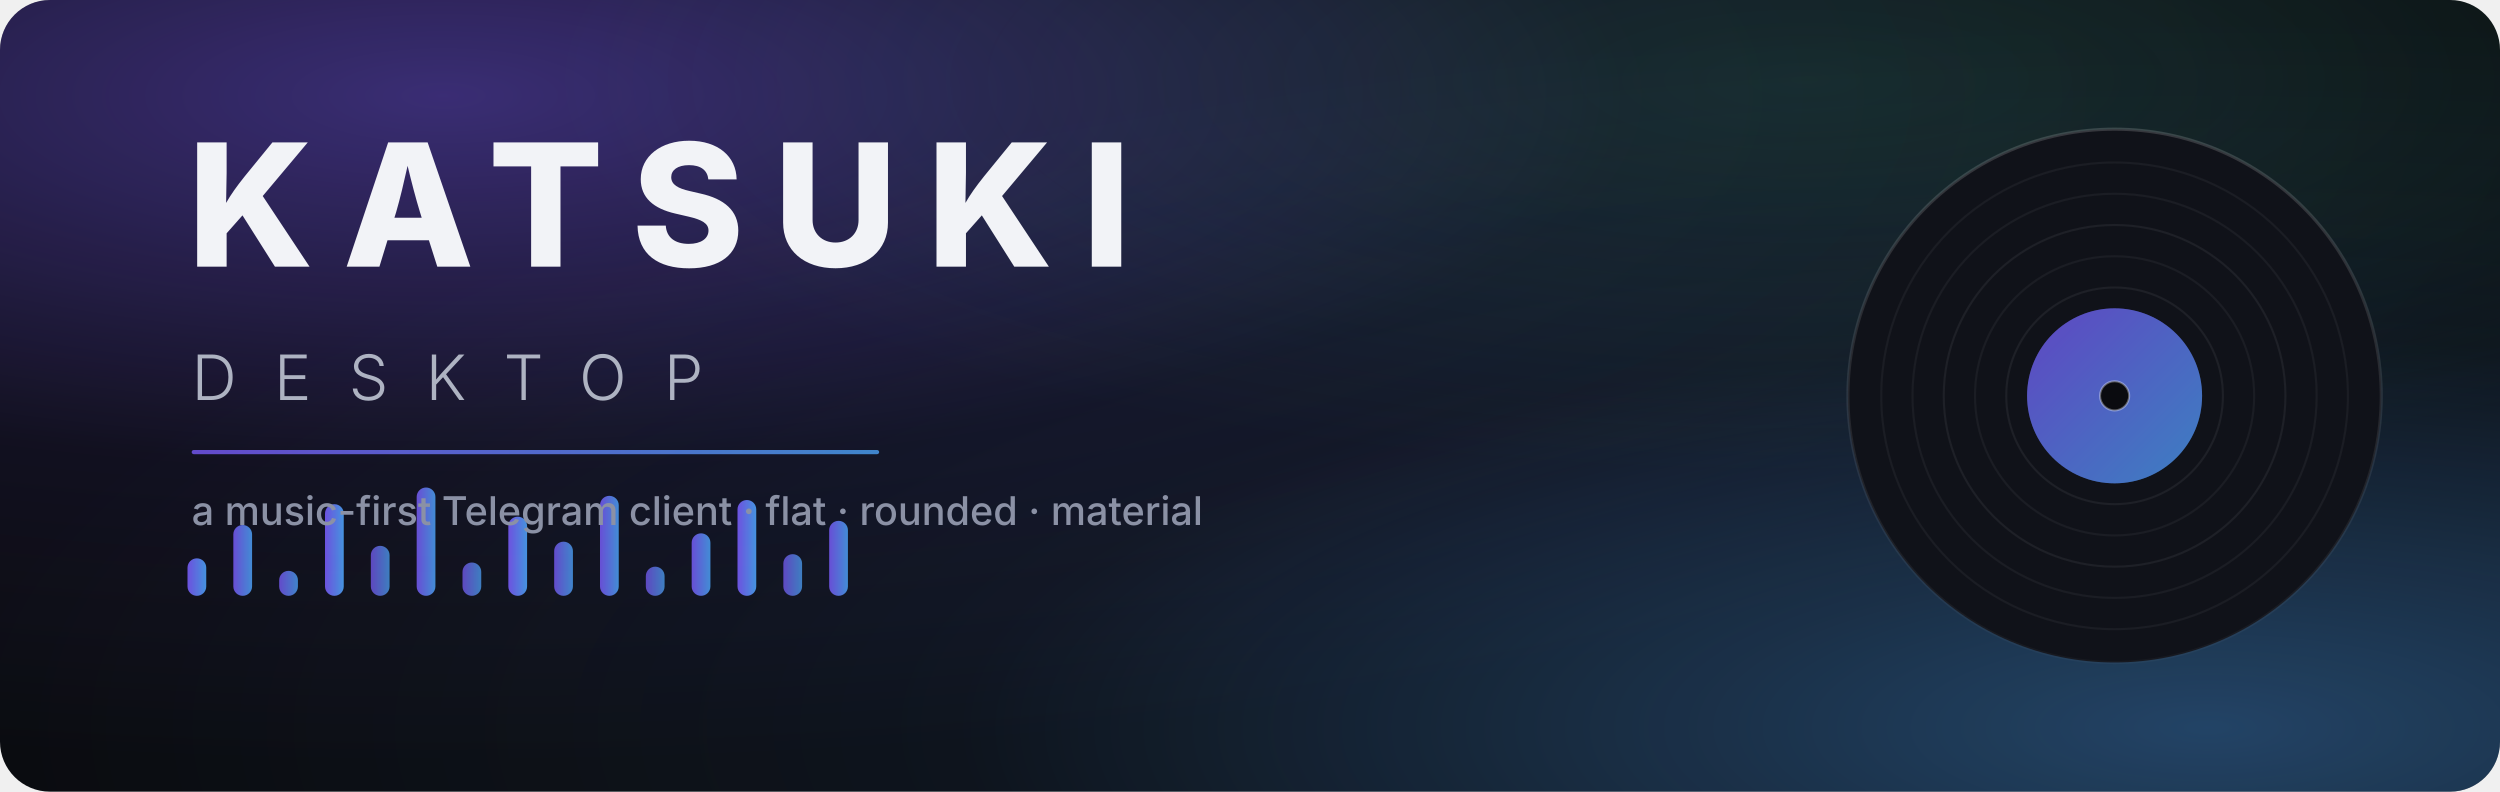
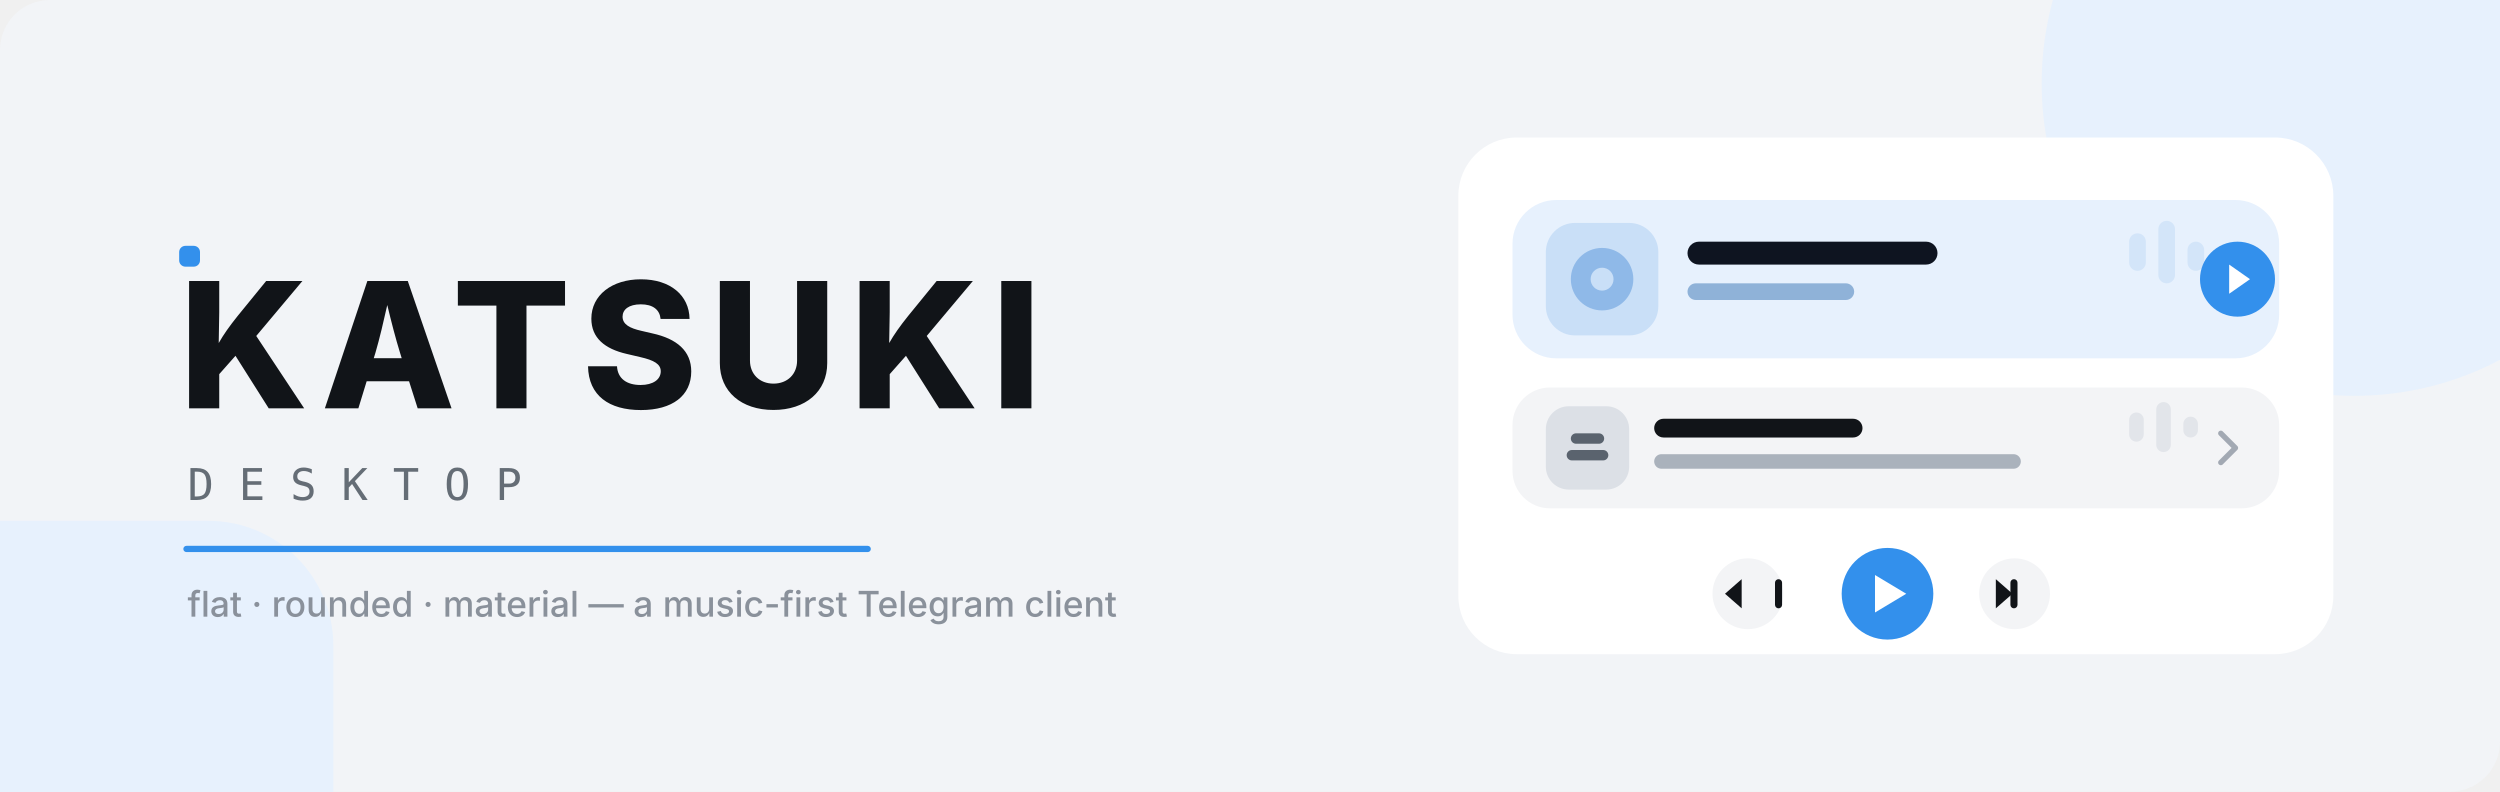
<svg xmlns="http://www.w3.org/2000/svg" width="1200" height="380" viewBox="0 0 1200 380" fill="none">
-   <defs>
-     <radialGradient id="glowA" cx="0.18" cy="0.12" r="0.85">
-       <stop offset="0%" stop-color="#7C5CFF" stop-opacity="0.42" />
-       <stop offset="55%" stop-color="#7C5CFF" stop-opacity="0.07" />
-       <stop offset="100%" stop-color="#7C5CFF" stop-opacity="0" />
-     </radialGradient>
-     <radialGradient id="glowB" cx="0.88" cy="0.92" r="0.9">
-       <stop offset="0%" stop-color="#4EA8FF" stop-opacity="0.36" />
-       <stop offset="55%" stop-color="#4EA8FF" stop-opacity="0.06" />
-       <stop offset="100%" stop-color="#4EA8FF" stop-opacity="0" />
-     </radialGradient>
-     <radialGradient id="glowC" cx="0.72" cy="0.1" r="0.5">
-       <stop offset="0%" stop-color="#3ED598" stop-opacity="0.14" />
-       <stop offset="100%" stop-color="#3ED598" stop-opacity="0" />
-     </radialGradient>
-     <linearGradient id="accent" x1="0" y1="0" x2="1" y2="1">
-       <stop offset="0%" stop-color="#7C5CFF" />
-       <stop offset="100%" stop-color="#4EA8FF" />
-     </linearGradient>
-     <linearGradient id="accentSoft" x1="0" y1="0" x2="1" y2="0">
-       <stop offset="0%" stop-color="#7C5CFF" stop-opacity="0.9" />
-       <stop offset="100%" stop-color="#4EA8FF" stop-opacity="0.9" />
-     </linearGradient>
-     <linearGradient id="glassStroke" x1="0" y1="0" x2="0" y2="1">
-       <stop offset="0%" stop-color="#FFFFFF" stop-opacity="0.16" />
-       <stop offset="100%" stop-color="#FFFFFF" stop-opacity="0.03" />
-     </linearGradient>
-   </defs>
-   <rect width="1200" height="380" rx="24" fill="#0A0B0F" />
-   <rect width="1200" height="380" rx="24" fill="url(#glowA)" />
-   <rect width="1200" height="380" rx="24" fill="url(#glowB)" />
-   <rect width="1200" height="380" rx="24" fill="url(#glowC)" />
-   <g transform="translate(1015 190)">
-     <circle r="128" fill="#101219" stroke="url(#glassStroke)" stroke-width="1.5" />
-     <circle r="112" fill="none" stroke="#FFFFFF" stroke-opacity="0.05" stroke-width="1" />
-     <circle r="97" fill="none" stroke="#FFFFFF" stroke-opacity="0.05" stroke-width="1" />
-     <circle r="82" fill="none" stroke="#FFFFFF" stroke-opacity="0.06" stroke-width="1" />
-     <circle r="67" fill="none" stroke="#FFFFFF" stroke-opacity="0.05" stroke-width="1" />
-     <circle r="52" fill="none" stroke="#FFFFFF" stroke-opacity="0.06" stroke-width="1" />
-     <circle r="42" fill="url(#accent)" />
-     <circle r="42" fill="#0A0B0F" fill-opacity="0.25" />
-     <circle r="7" fill="#0A0B0F" />
-     <circle r="7" fill="none" stroke="#FFFFFF" stroke-opacity="0.35" stroke-width="1" />
-   </g>
-   <g transform="translate(90 286)" fill="url(#accentSoft)">
-     <rect x="0" y="-18" width="9" height="18" rx="4.5" opacity="0.95" />
-     <rect x="22" y="-34" width="9" height="34" rx="4.5" opacity="0.9" />
-     <rect x="44" y="-12" width="9" height="12" rx="4.5" opacity="0.85" />
-     <rect x="66" y="-44" width="9" height="44" rx="4.5" opacity="0.95" />
-     <rect x="88" y="-24" width="9" height="24" rx="4.5" opacity="0.8" />
-     <rect x="110" y="-52" width="9" height="52" rx="4.5" opacity="0.9" />
-     <rect x="132" y="-16" width="9" height="16" rx="4.5" opacity="0.8" />
-     <rect x="154" y="-38" width="9" height="38" rx="4.5" opacity="0.95" />
-     <rect x="176" y="-26" width="9" height="26" rx="4.5" opacity="0.85" />
-     <rect x="198" y="-48" width="9" height="48" rx="4.5" opacity="0.9" />
-     <rect x="220" y="-14" width="9" height="14" rx="4.5" opacity="0.8" />
-     <rect x="242" y="-30" width="9" height="30" rx="4.5" opacity="0.9" />
-     <rect x="264" y="-46" width="9" height="46" rx="4.5" opacity="0.95" />
-     <rect x="286" y="-20" width="9" height="20" rx="4.5" opacity="0.8" />
-     <rect x="308" y="-36" width="9" height="36" rx="4.5" opacity="0.9" />
-   </g>
-   <text x="90" y="128" font-family="Inter, 'SF Pro Display', 'Segoe UI', Helvetica, Arial, sans-serif" font-size="82" font-weight="800" letter-spacing="14" fill="#F2F3F7">KATSUKI</text>
-   <text x="92" y="192" font-family="Inter, 'SF Pro Display', 'Segoe UI', Helvetica, Arial, sans-serif" font-size="30" font-weight="300" letter-spacing="18" fill="#AEB3C2">DESKTOP</text>
-   <rect x="92" y="216" width="330" height="2" rx="1" fill="url(#accentSoft)" opacity="0.85" />
-   <text x="92" y="252" font-family="Inter, 'SF Pro Display', 'Segoe UI', Helvetica, Arial, sans-serif" font-size="19" font-weight="500" fill="#8B91A5">a music-first Telegram client · flat · rounded · material</text>
+   <rect width="1200" height="380" rx="24" fill="#F2F4F7" />
+   <circle cx="1130" cy="40" r="150" fill="#E7F1FD" />
+   <rect x="-60" y="250" width="220" height="220" rx="60" fill="#E7F1FD" />
+   <rect x="86" y="118" width="10" height="10" rx="3" fill="#3390EC" />
+   <text x="86" y="196" font-family="Geist, Inter, 'SF Pro Display', 'Segoe UI', Helvetica, Arial, sans-serif" font-size="84" font-weight="800" letter-spacing="6" fill="#111418">KATSUKI</text>
+   <text x="90" y="240" font-family="'Geist Mono', 'SF Mono', Menlo, Consolas, monospace" font-size="21" font-weight="500" letter-spacing="12" fill="#656D76">DESKTOP</text>
+   <rect x="88" y="262" width="330" height="3" rx="1.5" fill="#3390EC" />
+   <text x="90" y="296" font-family="Geist, Inter, 'Segoe UI', Helvetica, Arial, sans-serif" font-size="17" font-weight="500" fill="#8A919B">flat · rounded · material — a music-first Telegram client</text>
+   <rect x="700" y="66" width="420" height="248" rx="28" fill="#FFFFFF" />
+   <rect x="726" y="96" width="368" height="76" rx="21" fill="#E7F1FD" />
+   <rect x="1022" y="112" width="8" height="18" rx="4" fill="#D3E5F9" />
+   <rect x="1036" y="106" width="8" height="30" rx="4" fill="#D3E5F9" />
+   <rect x="1050" y="116" width="8" height="14" rx="4" fill="#D3E5F9" />
+   <rect x="742" y="107" width="54" height="54" rx="14" fill="#C9DFF7" />
+   <circle cx="769" cy="134" r="15" fill="#8FB9E8" />
+   <circle cx="769" cy="134" r="5.5" fill="#C9DFF7" />
+   <rect x="810" y="116" width="120" height="11" rx="5.5" fill="#0E1420" />
+   <rect x="810" y="136" width="80" height="8" rx="4" fill="#8FB2D8" />
+   <circle cx="1074" cy="134" r="18" fill="#3390EC" />
+   <path d="M1070 127 L1080 134 L1070 141 Z" fill="#FFFFFF" />
+   <rect x="726" y="186" width="368" height="58" rx="18" fill="#F3F4F6" />
+   <rect x="1022" y="198" width="7" height="14" rx="3.5" fill="#E2E5EA" />
+   <rect x="1035" y="193" width="7" height="24" rx="3.5" fill="#E2E5EA" />
+   <rect x="1048" y="200" width="7" height="10" rx="3.5" fill="#E2E5EA" />
+   <rect x="742" y="195" width="40" height="40" rx="11" fill="#DCE0E6" />
+   <rect x="754" y="208" width="16" height="5" rx="2.5" fill="#5A636E" />
+   <rect x="752" y="216" width="20" height="5" rx="2.5" fill="#5A636E" />
+   <rect x="794" y="201" width="100" height="9" rx="4.5" fill="#111418" />
+   <rect x="794" y="218" width="176" height="7" rx="3.5" fill="#AAB2BC" />
+   <path d="M1066 208 L1073 215 L1066 222" stroke="#A2A9B3" stroke-width="2.6" stroke-linecap="round" stroke-linejoin="round" fill="none" />
+   <circle cx="878" cy="284" r="0" fill="none" />
+   <rect x="822" y="268" width="34" height="34" rx="17" fill="#F3F4F6" />
+   <path d="M836 278 L836 292 L828 285 Z" fill="#111418" />
+   <rect x="852" y="278" width="3.4" height="14" rx="1.7" fill="#111418" />
+   <circle cx="906" cy="285" r="22" fill="#3390EC" />
+   <path d="M900 276 L915 285 L900 294 Z" fill="#FFFFFF" />
+   <rect x="950" y="268" width="34" height="34" rx="17" fill="#F3F4F6" />
+   <path d="M958 278 L958 292 L966 285 Z" fill="#111418" />
+   <rect x="965" y="278" width="3.4" height="14" rx="1.7" fill="#111418" />
</svg>
